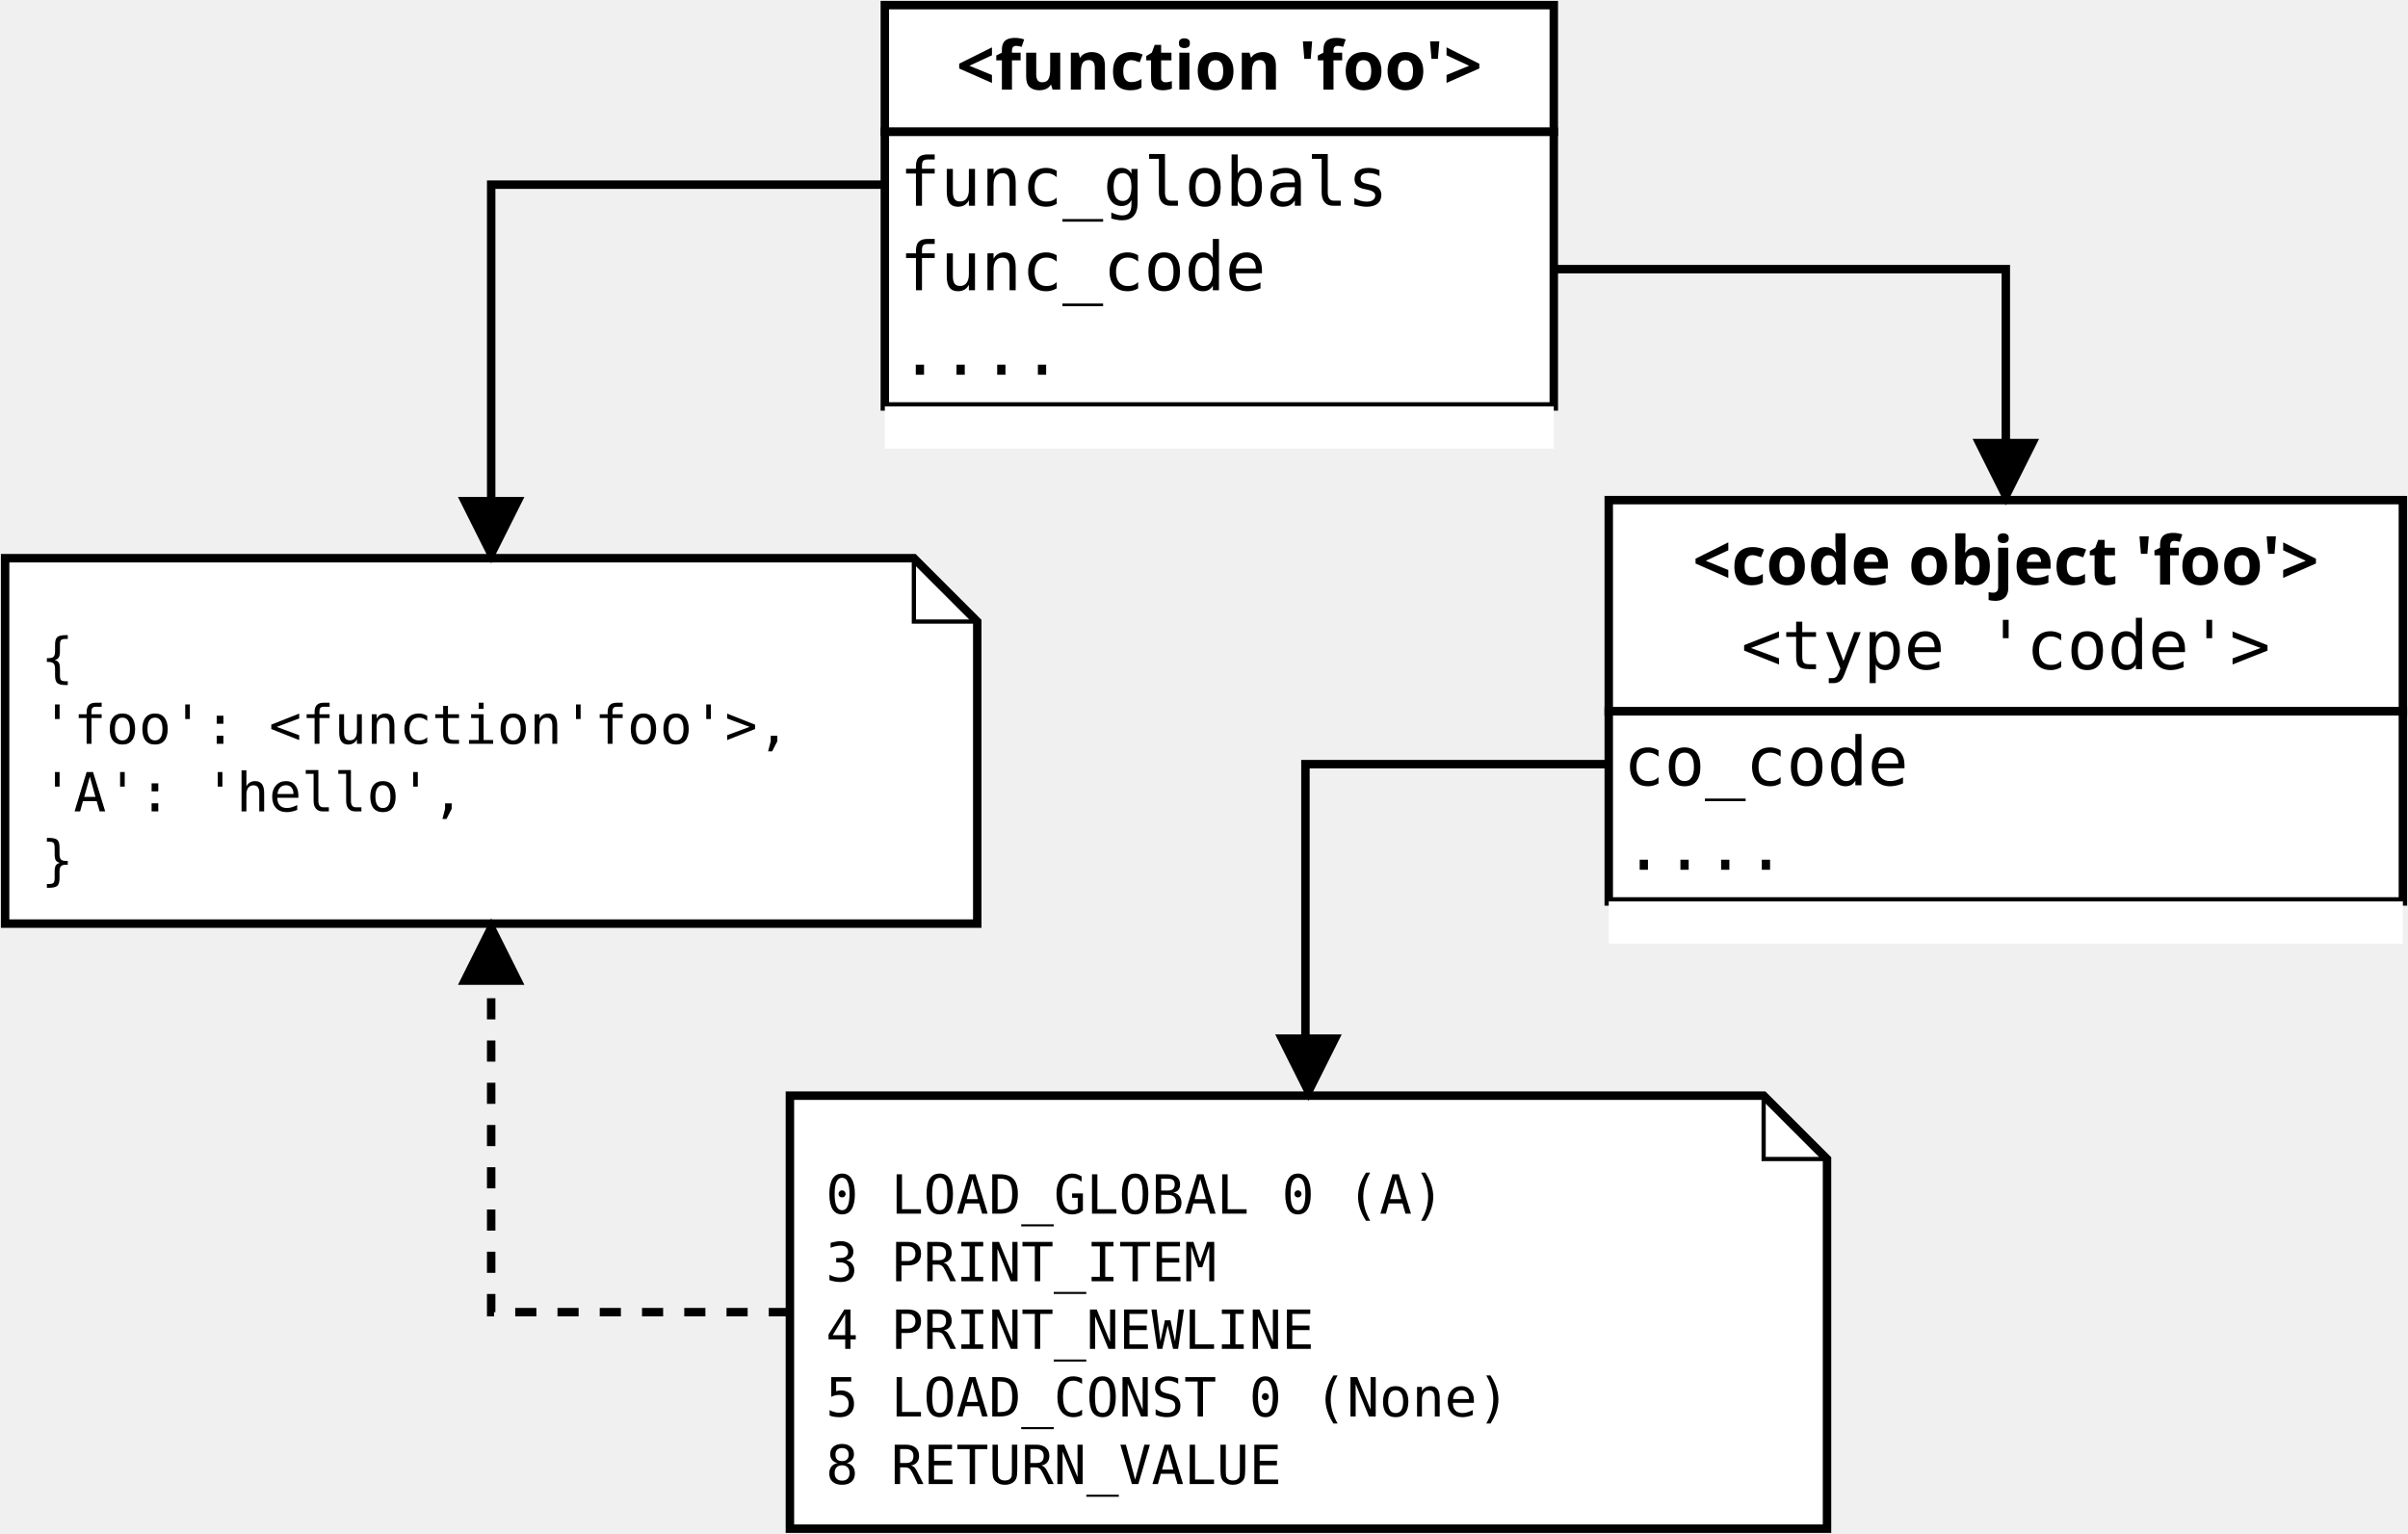
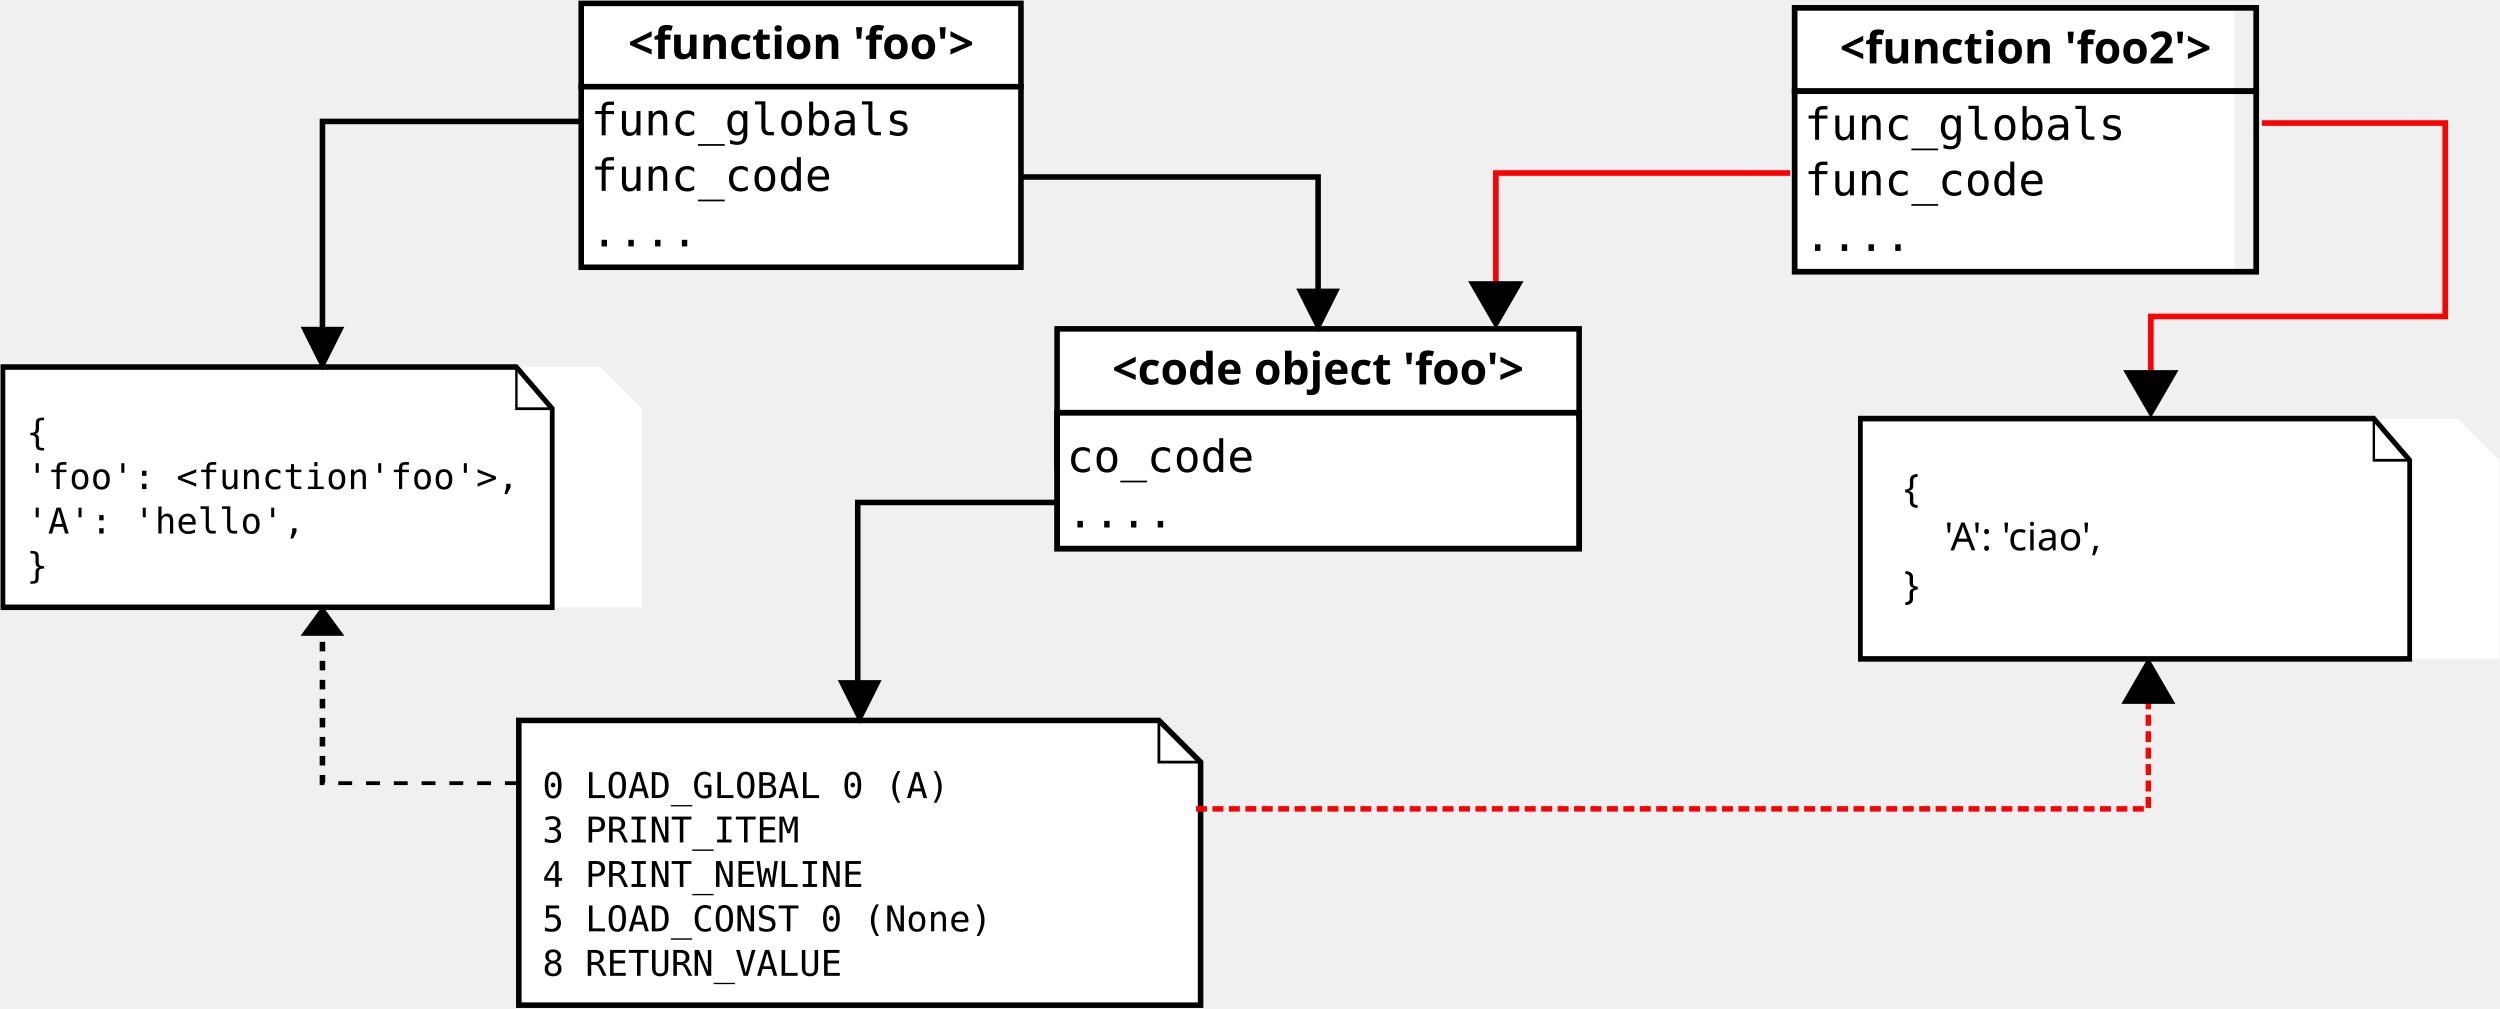
- <svg xmlns="http://www.w3.org/2000/svg" width="814.767" height="519.094" id="svg3038" version="1.1">
-   <defs id="defs3040" />
-   <g id="layer5">
-     <text xml:space="preserve" style="font-size:20px;font-style:normal;font-weight:normal;line-height:125%;letter-spacing:0px;word-spacing:0px;fill:#000000;fill-opacity:1;stroke:none;font-family:Sans;-inkscape-font-specification:Sans;font-stretch:normal;font-variant:normal;text-anchor:start;text-align:start;writing-mode:lr" x="881.429" y="40.522" id="text3342">
-       <tspan id="tspan3344" x="881.429" y="40.522">step0</tspan>
-       <tspan x="881.429" y="90.522" id="tspan3348">+step1</tspan>
-       <tspan x="881.429" y="140.522" id="tspan3350">+step2</tspan>
-       <tspan x="881.429" y="190.522" id="tspan3352">+step3</tspan>
-       <tspan x="881.429" y="240.522" id="tspan3346" />
+ <svg xmlns="http://www.w3.org/2000/svg" width="1286.81" height="519.11" id="svg3038" version="1.1">
+   <defs id="defs3040">
+     <marker orient="auto" refY="0.0" refX="0.0" id="TriangleOutL" style="overflow:visible">
+       <path id="path4039" d="M 5.77,0.0 L -2.88,5.0 L -2.88,-5.0 L 5.77,0.0 z " style="fill-rule:evenodd;stroke:#000000;stroke-width:1.0pt;marker-start:none" transform="scale(0.8)" />
+     </marker>
+   </defs>
+   <g id="layer5" style="display:inline" transform="translate(-0.2230818,0.01116982)">
+     <text xml:space="preserve" style="font-size:20px;font-style:normal;font-variant:normal;font-weight:normal;font-stretch:normal;text-align:start;line-height:125%;letter-spacing:0px;word-spacing:0px;writing-mode:lr-tb;text-anchor:start;fill:#000000;fill-opacity:1;stroke:none;font-family:Sans;-inkscape-font-specification:Sans" x="-151.429" y="-5.192" id="text3342">
+       <tspan id="tspan3344" x="-151.429" y="-5.192">step0</tspan>
+       <tspan x="-151.429" y="19.808" id="tspan3348">+step1</tspan>
+       <tspan x="-151.429" y="44.808" id="tspan3350">+step2</tspan>
+       <tspan x="-151.429" y="69.808" id="tspan3352">+step3</tspan>
+       <tspan x="-151.429" y="94.808" id="tspan5764">+step4</tspan>
+       <tspan x="-151.429" y="119.808" id="tspan4891" />
+       <tspan x="-151.429" y="144.808" id="tspan3346" />
    </text>
+     <flowRoot xml:space="preserve" id="flowRoot5766" style="font-size:40px;font-style:normal;font-weight:normal;line-height:125%;letter-spacing:0px;word-spacing:0px;fill:#000000;fill-opacity:1;stroke:none;font-family:Sans">
+       <flowRegion id="flowRegion5768">
+         <rect id="rect5770" width="1387.143" height="727.143" x="-30" y="-66.621" />
+       </flowRegion>
+       <flowPara id="flowPara5772" />
+     </flowRoot>
  </g>
-   <g id="layer1" style="display:inline" transform="translate(38.81214,-12.81533)">
+   <g id="layer1" style="display:inline" transform="translate(38.58906,-12.80416)">
    <g transform="matrix(1.787194,0,0,1.787194,-921.472,1.319847)" id="g4">
      <rect style="fill:#ffffff" x="661.4" y="7.4" width="126.65" height="24" id="rect6" />
      <rect style="fill:none;stroke:#000000;stroke-width:1.6" x="661.4" y="7.4" width="126.65" height="24" id="rect8" />
      <text style="font-size:12.8px;font-style:normal;font-weight:700;text-anchor:middle;fill:#000000;font-family:sanserif" x="724.725" y="23.4" id="text10">&lt;function 'foo'&gt;</text>
      <rect style="fill:#ffffff" x="661.4" y="31.4" width="126.65" height="52" id="rect12" />
      <rect style="fill:none;stroke:#000000;stroke-width:1.6" x="661.4" y="31.4" width="126.65" height="52" id="rect14" />
      <text style="font-size:12.8px;font-style:normal;font-weight:normal;text-anchor:start;fill:#000000;font-family:monospace" x="664.2" y="45.4" id="text16">func_globals</text>
      <text style="font-size:12.8px;font-style:normal;font-weight:normal;text-anchor:start;fill:#000000;font-family:monospace" x="664.2" y="61.4" id="text18">func_code</text>
      <text style="font-size:12.8px;font-style:normal;font-weight:normal;text-anchor:start;fill:#000000;font-family:monospace" x="664.2" y="77.4" id="text20">....</text>
-       <rect style="fill:#ffffff" x="661.4" y="83.4" width="126.65" height="8" id="rect22" />
    </g>
  </g>
-   <g id="layer2" style="display:inline" transform="translate(38.81214,-12.81533)">
+   <g id="layer2" style="display:inline" transform="translate(38.58906,-12.80416)">
    <g style="display:inline" transform="matrix(1.787194,0,0,1.787194,-921.472,1.319847)" id="g26">
      <rect style="fill:#ffffff" x="798.454" y="101.138" width="150.35" height="40" id="rect28" />
      <rect style="fill:none;stroke:#000000;stroke-width:1.6" x="798.454" y="101.138" width="150.35" height="40" id="rect30" />
      <text style="font-size:12.8px;font-style:normal;font-weight:700;text-anchor:middle;fill:#000000;font-family:sanserif" x="873.629" y="117.138" id="text32">&lt;code object 'foo'&gt;</text>
-       <text style="font-size:12.8px;font-style:normal;font-weight:normal;text-anchor:middle;fill:#000000;font-family:monospace" x="873.629" y="133.138" id="text34">&lt;type 'code'&gt;</text>
-       <rect style="fill:#ffffff" x="798.454" y="141.138" width="150.35" height="36" id="rect36" />
-       <rect style="fill:none;stroke:#000000;stroke-width:1.6" x="798.454" y="141.138" width="150.35" height="36" id="rect38" />
-       <text style="font-size:12.8px;font-style:normal;font-weight:normal;text-anchor:start;fill:#000000;font-family:monospace" x="801.254" y="155.138" id="text40">co_code</text>
-       <text style="font-size:12.8px;font-style:normal;font-weight:normal;text-anchor:start;fill:#000000;font-family:monospace" x="801.254" y="171.138" id="text42">....</text>
-       <rect style="fill:#ffffff" x="798.454" y="177.138" width="150.35" height="8" id="rect44" />
+       <rect style="fill:#ffffff" x="798.454" y="127.549" width="150.35" height="36" id="rect36" />
+       <rect style="fill:none;stroke:#000000;stroke-width:1.669" x="798.454" y="125.302" width="150.35" height="39.15" id="rect38" />
+       <text style="font-size:12.8px;font-style:normal;font-weight:normal;text-anchor:start;fill:#000000;font-family:monospace" x="801.254" y="142.349" id="text40">co_code</text>
+       <text style="font-size:12.8px;font-style:normal;font-weight:normal;text-anchor:start;fill:#000000;font-family:monospace" x="801.254" y="158.349" id="text42">....</text>
    </g>
    <g style="display:inline" transform="matrix(1.787194,0,0,1.787194,-921.472,1.319847)" id="g48">
      <polygon style="fill:#ffffff" points="494.848,181.338 494.848,112.138 666.898,112.138 678.898,124.138 678.898,181.338 " id="polygon50" />
-       <polygon style="fill:none;stroke:#000000;stroke-width:1.6" points="494.848,181.338 494.848,112.138 666.898,112.138 678.898,124.138 678.898,181.338 " id="polygon52" />
-       <polyline style="fill:none;stroke:#000000;stroke-width:0.8" points="666.898,112.138 666.898,124.138 678.898,124.138 " id="polyline54" />
+       <polygon style="fill:none;stroke:#000000;stroke-width:1.6" points="494.848,112.138 666.898,112.138 678.898,124.138 678.898,181.338 494.848,181.338 " id="polygon52" transform="matrix(0.8595508,0,0,1,69.50102,0)" />
+       <polyline style="fill:none;stroke:#000000;stroke-width:0.8" points="666.898,112.138 666.898,124.138 678.898,124.138 " id="polyline54" transform="matrix(0.8595508,0,0,1,69.50102,0)" />
      <text style="font-size:10.24px;font-style:normal;font-weight:normal;text-anchor:start;fill:#000000;font-family:monospace" x="501.648" y="134.488" id="text56">
        <tspan x="501.648" y="134.488" id="tspan58">{</tspan>
        <tspan x="501.648" y="147.288" id="tspan60">'foo': &lt;function'foo'&gt;,</tspan>
        <tspan x="501.648" y="160.088" id="tspan62">'A': 'hello',</tspan>
        <tspan x="501.648" y="172.888" id="tspan64">}</tspan>
      </text>
    </g>
    <g style="display:inline" transform="matrix(1.787194,0,0,1.787194,-921.472,1.319847)" id="g66">
      <polyline style="fill:none;stroke:#000000;stroke-width:1.6" points="788.05,57.4 873.629,57.4 873.629,90.338 " id="polyline68" />
      <polygon style="fill:#000000" points="878.629,90.338 868.629,90.338 873.629,100.338 " id="polygon70" />
      <polygon style="fill:none;stroke:#000000;stroke-width:1.6" points="878.629,90.338 868.629,90.338 873.629,100.338 " id="polygon72" />
    </g>
    <g style="display:inline" transform="matrix(1.787194,0,0,1.787194,-921.472,1.319847)" id="g74">
      <polyline style="fill:none;stroke:#000000;stroke-width:1.6" points="661.4,41.4 586.873,41.4 586.873,101.338 " id="polyline76" />
      <polygon style="fill:#000000" points="591.873,101.338 581.873,101.338 586.873,111.338 " id="polygon78" />
      <polygon style="fill:none;stroke:#000000;stroke-width:1.6" points="591.873,101.338 581.873,101.338 586.873,111.338 " id="polygon80" />
    </g>
+     <text xml:space="preserve" style="font-size:40px;font-style:normal;font-weight:normal;line-height:125%;letter-spacing:0px;word-spacing:0px;fill:#000000;fill-opacity:1;stroke:none;font-family:Sans" x="1245.714" y="403.379" id="text3318" transform="translate(-38.81214,12.81533)">
+       <tspan x="1245.714" y="403.379" id="tspan3322" />
+     </text>
  </g>
-   <g id="layer3" style="display:inline" transform="translate(38.81214,-12.81533)">
+   <g id="layer3" style="display:inline" transform="translate(38.58906,-12.80416)">
    <g style="display:inline" transform="matrix(1.787194,0,0,1.787194,-921.472,1.319847)" id="g82">
-       <polygon style="fill:#ffffff" points="643.428,213.916 827.778,213.916 839.778,225.916 839.778,295.916 643.428,295.916 " id="polygon84" />
-       <polygon style="fill:none;stroke:#000000;stroke-width:1.6" points="643.428,213.916 827.778,213.916 839.778,225.916 839.778,295.916 643.428,295.916 " id="polygon86" />
+       <polygon style="fill:#ffffff" points="827.778,213.916 839.778,225.916 839.778,295.916 643.428,295.916 643.428,213.916 " id="polygon84" />
+       <polygon style="fill:none;stroke:#000000;stroke-width:1.6" points="827.778,213.916 839.778,225.916 839.778,295.916 643.428,295.916 643.428,213.916 " id="polygon86" />
      <polyline style="fill:none;stroke:#000000;stroke-width:0.8" points="827.778,213.916 827.778,225.916 839.778,225.916 " id="polyline88" />
      <text style="font-size:10.24px;font-style:normal;font-weight:normal;text-anchor:start;fill:#000000;font-family:monospace" x="650.228" y="236.266" id="text90">
        <tspan x="650.228" y="236.266" id="tspan92">0 LOAD_GLOBAL 0 (A)</tspan>
        <tspan x="650.228" y="249.066" id="tspan94">3 PRINT_ITEM</tspan>
        <tspan x="650.228" y="261.866" id="tspan96">4 PRINT_NEWLINE</tspan>
        <tspan x="650.228" y="274.666" id="tspan98">5 LOAD_CONST 0 (None)</tspan>
        <tspan x="650.228" y="287.466" id="tspan100">8 RETURN_VALUE</tspan>
      </text>
    </g>
    <g style="display:inline" transform="matrix(1.787194,0,0,1.787194,-921.472,1.319847)" id="g102">
      <polyline style="fill:none;stroke:#000000;stroke-width:1.6" points="798.454,151.138 741.03,151.138 741.03,204.596 741.604,204.596 741.604,203.116 " id="polyline104" />
-       <polygon style="fill:#000000" points="741.604,213.116 746.604,203.116 736.604,203.116 " id="polygon106" />
-       <polygon style="fill:none;stroke:#000000;stroke-width:1.6" points="741.604,213.116 746.604,203.116 736.604,203.116 " id="polygon108" />
+       <polygon style="fill:#000000" points="736.604,203.116 741.604,213.116 746.604,203.116 " id="polygon106" />
+       <polygon style="fill:none;stroke:#000000;stroke-width:1.6" points="736.604,203.116 741.604,213.116 746.604,203.116 " id="polygon108" />
    </g>
  </g>
-   <g id="layer4" style="display:inline" transform="translate(38.81214,-12.81533)">
-     <g style="display:inline" transform="matrix(1.787194,0,0,1.787194,-921.472,1.319847)" id="g110">
+   <g id="layer4" style="display:inline" transform="translate(38.58906,-12.80416)">
+     <g style="display:inline" transform="matrix(1.787194,0,0,1.224071,-921.472,103.886)" id="g110">
      <polyline style="fill:none;stroke:#000000;stroke-width:1.6;stroke-dasharray:4" points="643.428,254.916 586.873,254.916 586.873,192.138 " id="polyline112" />
      <polygon style="fill:#000000" points="581.873,192.138 591.873,192.138 586.873,182.138 " id="polygon114" />
      <polygon style="fill:none;stroke:#000000;stroke-width:1.6" points="581.873,192.138 591.873,192.138 586.873,182.138 " id="polygon116" />
    </g>
  </g>
+   <g id="layer6" style="display:inline" transform="translate(-0.2230818,0.01116982)">
+     <g style="display:inline" transform="matrix(1.787194,0,0,1.787194,-258.0816,-9.187826)" id="g4-0">
+       <rect style="fill:#ffffff" x="661.4" y="7.4" width="126.65" height="24" id="rect6-3" />
+       <rect style="fill:none;stroke:#000000;stroke-width:1.639" x="661.4" y="7.4" width="132.935" height="24" id="rect8-0" />
+       <text style="font-size:12.8px;font-style:normal;font-weight:700;text-anchor:middle;fill:#000000;font-family:sanserif" x="727.922" y="23.4" id="text10-4">&lt;function 'foo2'&gt;</text>
+       <rect style="fill:#ffffff" x="661.4" y="31.4" width="126.65" height="52" id="rect12-6" />
+       <rect style="fill:none;stroke:#000000;stroke-width:1.639" x="661.4" y="31.4" width="132.935" height="52" id="rect14-8" />
+       <text style="font-size:12.8px;font-style:normal;font-weight:normal;text-anchor:start;fill:#000000;font-family:monospace" x="664.2" y="45.4" id="text16-7">func_globals</text>
+       <text style="font-size:12.8px;font-style:normal;font-weight:normal;text-anchor:start;fill:#000000;font-family:monospace" x="664.2" y="61.4" id="text18-9">func_code</text>
+       <text style="font-size:12.8px;font-style:normal;font-weight:normal;text-anchor:start;fill:#000000;font-family:monospace" x="664.2" y="77.4" id="text20-9">....</text>
+     </g>
+     <g id="g3607" transform="translate(-238.396,76.77159)">
+       <g id="g48-1" transform="matrix(1.787194,0,0,1.787194,311.8066,-61.72707)" style="display:inline">
+         <polygon id="polygon50-1" points="678.898,124.138 678.898,181.338 494.848,181.338 494.848,112.138 666.898,112.138 " style="fill:#ffffff" />
+         <polygon transform="matrix(0.8595508,0,0,1,69.50102,0)" id="polygon52-9" points="678.898,181.338 494.848,181.338 494.848,112.138 666.898,112.138 678.898,124.138 " style="fill:none;stroke:#000000;stroke-width:1.6" />
+         <polyline transform="matrix(0.8595508,0,0,1,69.50102,0)" id="polyline54-2" points="666.898,112.138 666.898,124.138 678.898,124.138 " style="fill:none;stroke:#000000;stroke-width:0.8" />
+         <text id="text56-4" y="134.488" x="501.648" style="font-size:10.24px;font-style:normal;font-weight:normal;text-anchor:start;fill:#000000;font-family:monospace">
+           <tspan id="tspan60-0" y="147.288" x="501.648" />
+         </text>
+       </g>
+       <g id="g3601">
+         <text xml:space="preserve" style="font-size:40px;font-style:normal;font-weight:normal;line-height:125%;letter-spacing:0px;word-spacing:0px;fill:#000000;fill-opacity:1;stroke:none;display:inline;font-family:Sans" x="1218.694" y="181.489" id="text3366">
+           <tspan x="1218.694" y="181.489" id="tspan3370" style="font-size:20px;font-style:normal;font-variant:normal;font-weight:normal;font-stretch:normal;text-align:start;line-height:125%;writing-mode:lr-tb;text-anchor:start;font-family:Sans;-inkscape-font-specification:Sans">{</tspan>
+           <tspan x="1218.694" y="206.489" style="font-size:20px;font-style:normal;font-variant:normal;font-weight:normal;font-stretch:normal;text-align:start;line-height:125%;writing-mode:lr-tb;text-anchor:start;font-family:Sans;-inkscape-font-specification:Sans" id="tspan3374">    'A': 'ciao',</tspan>
+           <tspan x="1218.694" y="231.489" style="font-size:20px;font-style:normal;font-variant:normal;font-weight:normal;font-stretch:normal;text-align:start;line-height:125%;writing-mode:lr-tb;text-anchor:start;font-family:Sans;-inkscape-font-specification:Sans" id="tspan3376">}</tspan>
+         </text>
+       </g>
+     </g>
+     <path style="fill:none;stroke:#ff0000;stroke-width:2.897;stroke-linecap:butt;stroke-linejoin:miter;stroke-miterlimit:4;stroke-opacity:1;stroke-dasharray:none;marker-end:url(#TriangleOutL)" d="m 921.703,89.047 -151.524,0 0,63.903" id="path4339" />
+     <path style="fill:none;stroke:#ff0000;stroke-width:2.893;stroke-linecap:butt;stroke-linejoin:miter;stroke-miterlimit:4;stroke-opacity:1;stroke-dasharray:none;marker-end:url(#TriangleOutL)" d="m 1164.501,63.331 94.348,0 0,99.541 -151.528,0 0,35.835" id="path4523" />
+     <path transform="translate(38.81214,-12.81533)" style="display:inline;fill:none;stroke:#ff0000;stroke-width:2.82;stroke-linecap:butt;stroke-linejoin:miter;stroke-miterlimit:4;stroke-opacity:1;stroke-dasharray:5.64, 2.82;stroke-dashoffset:0;marker-end:url(#TriangleOutL)" d="m 577.028,429.154 490.191,0 0,-62.064" id="path3123" />
+   </g>
</svg>
